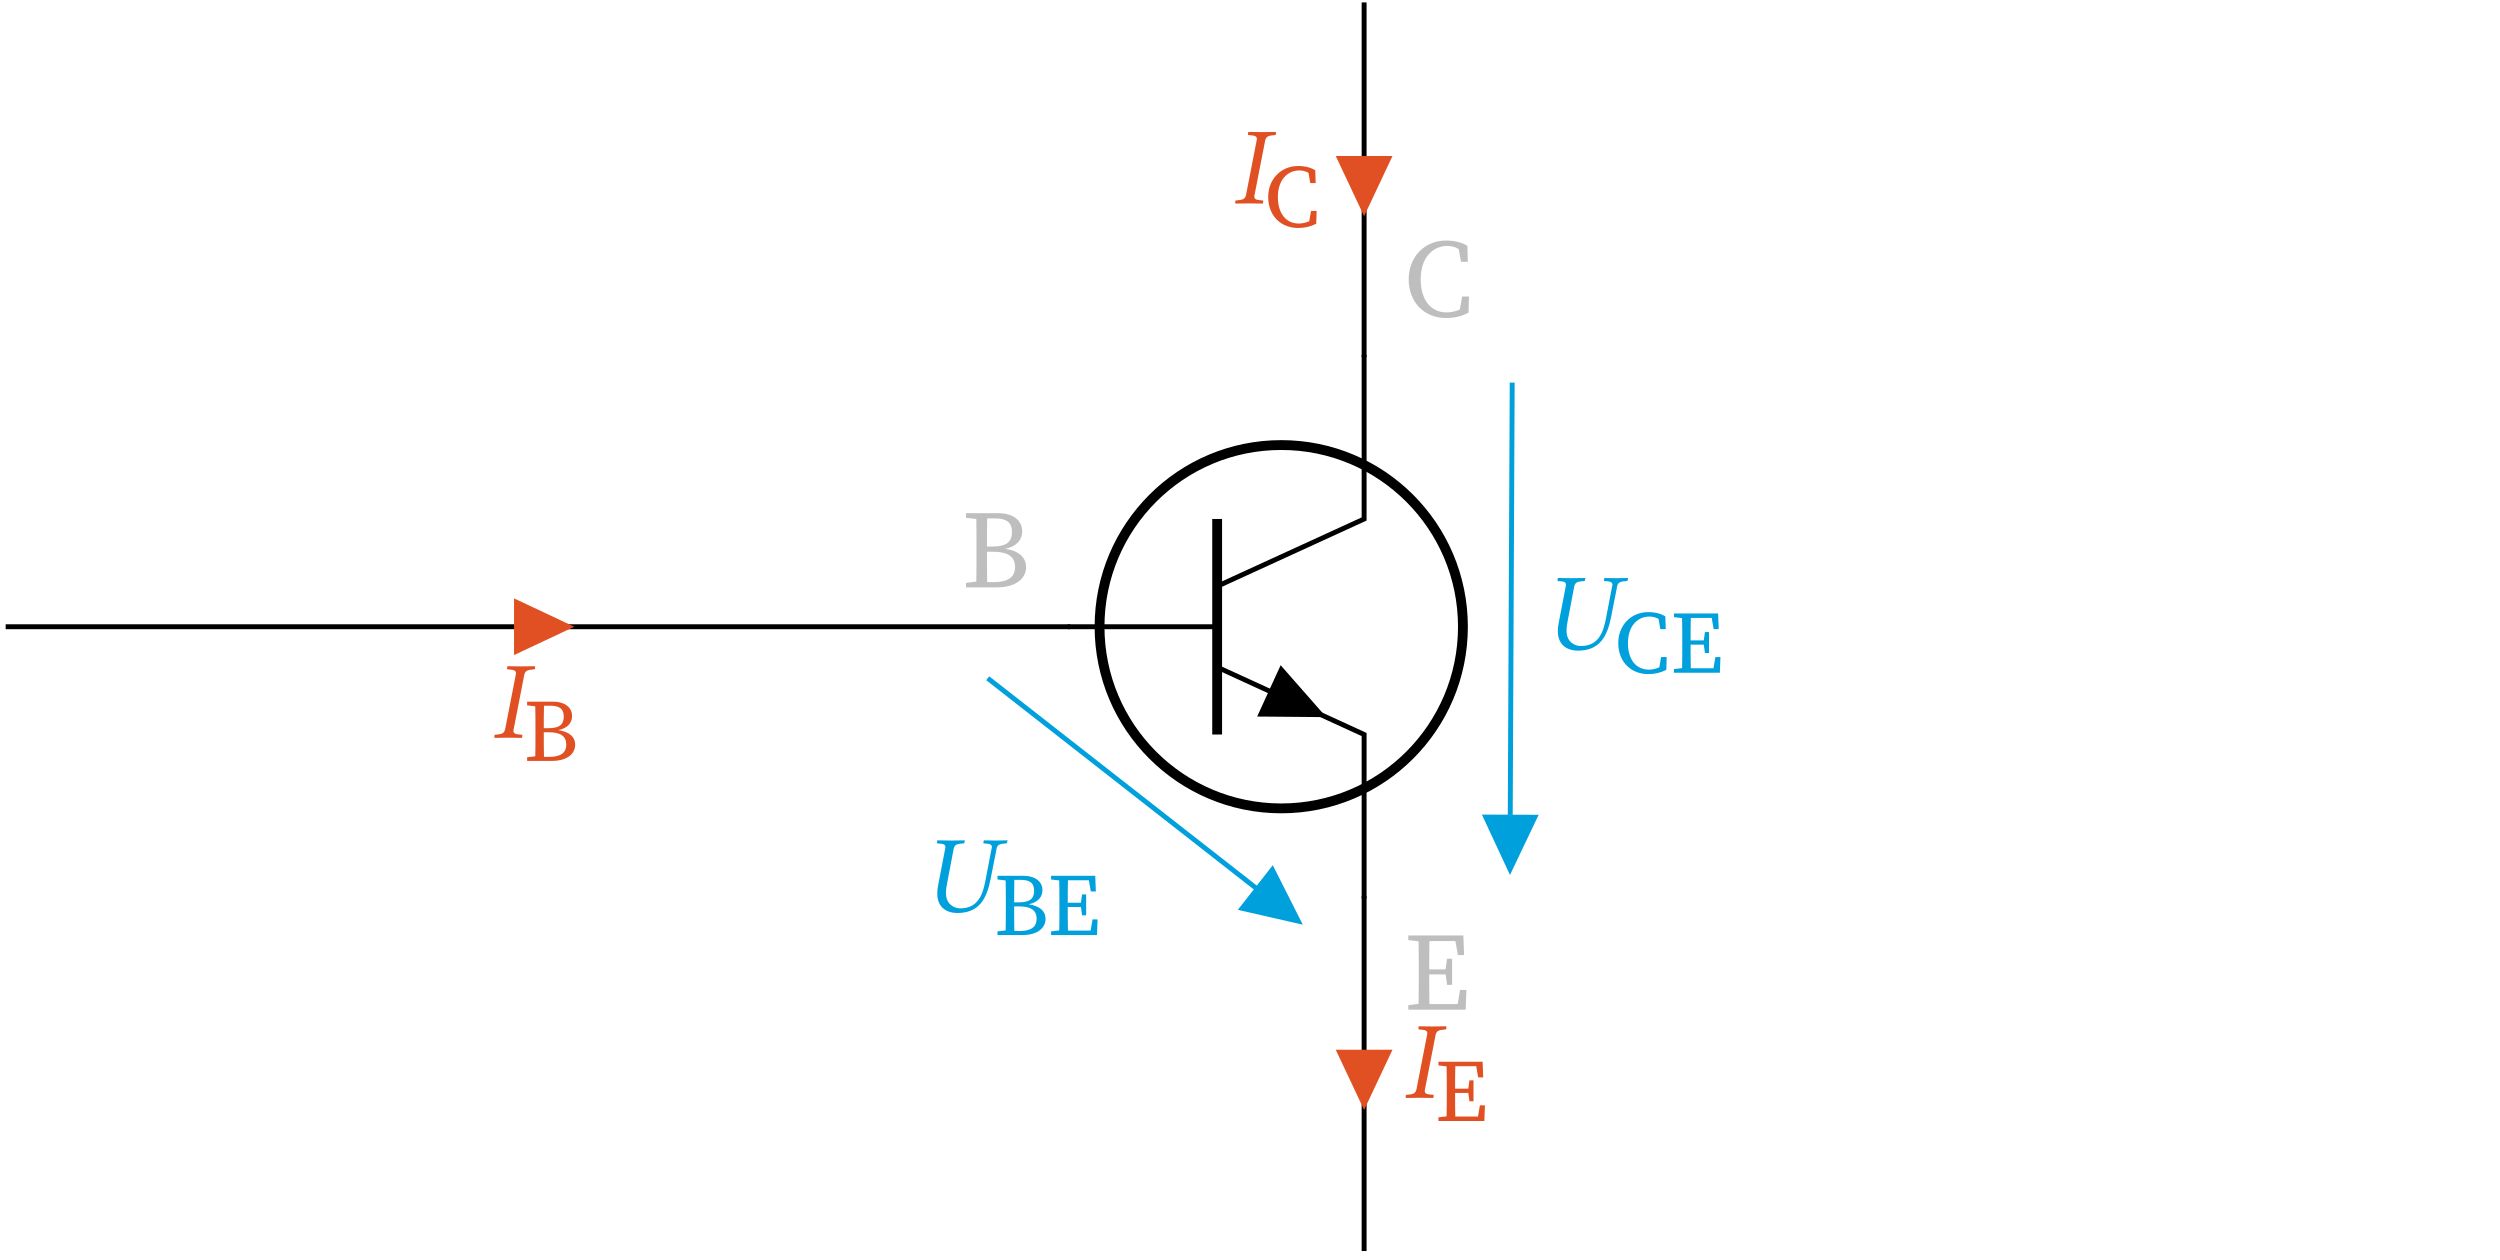
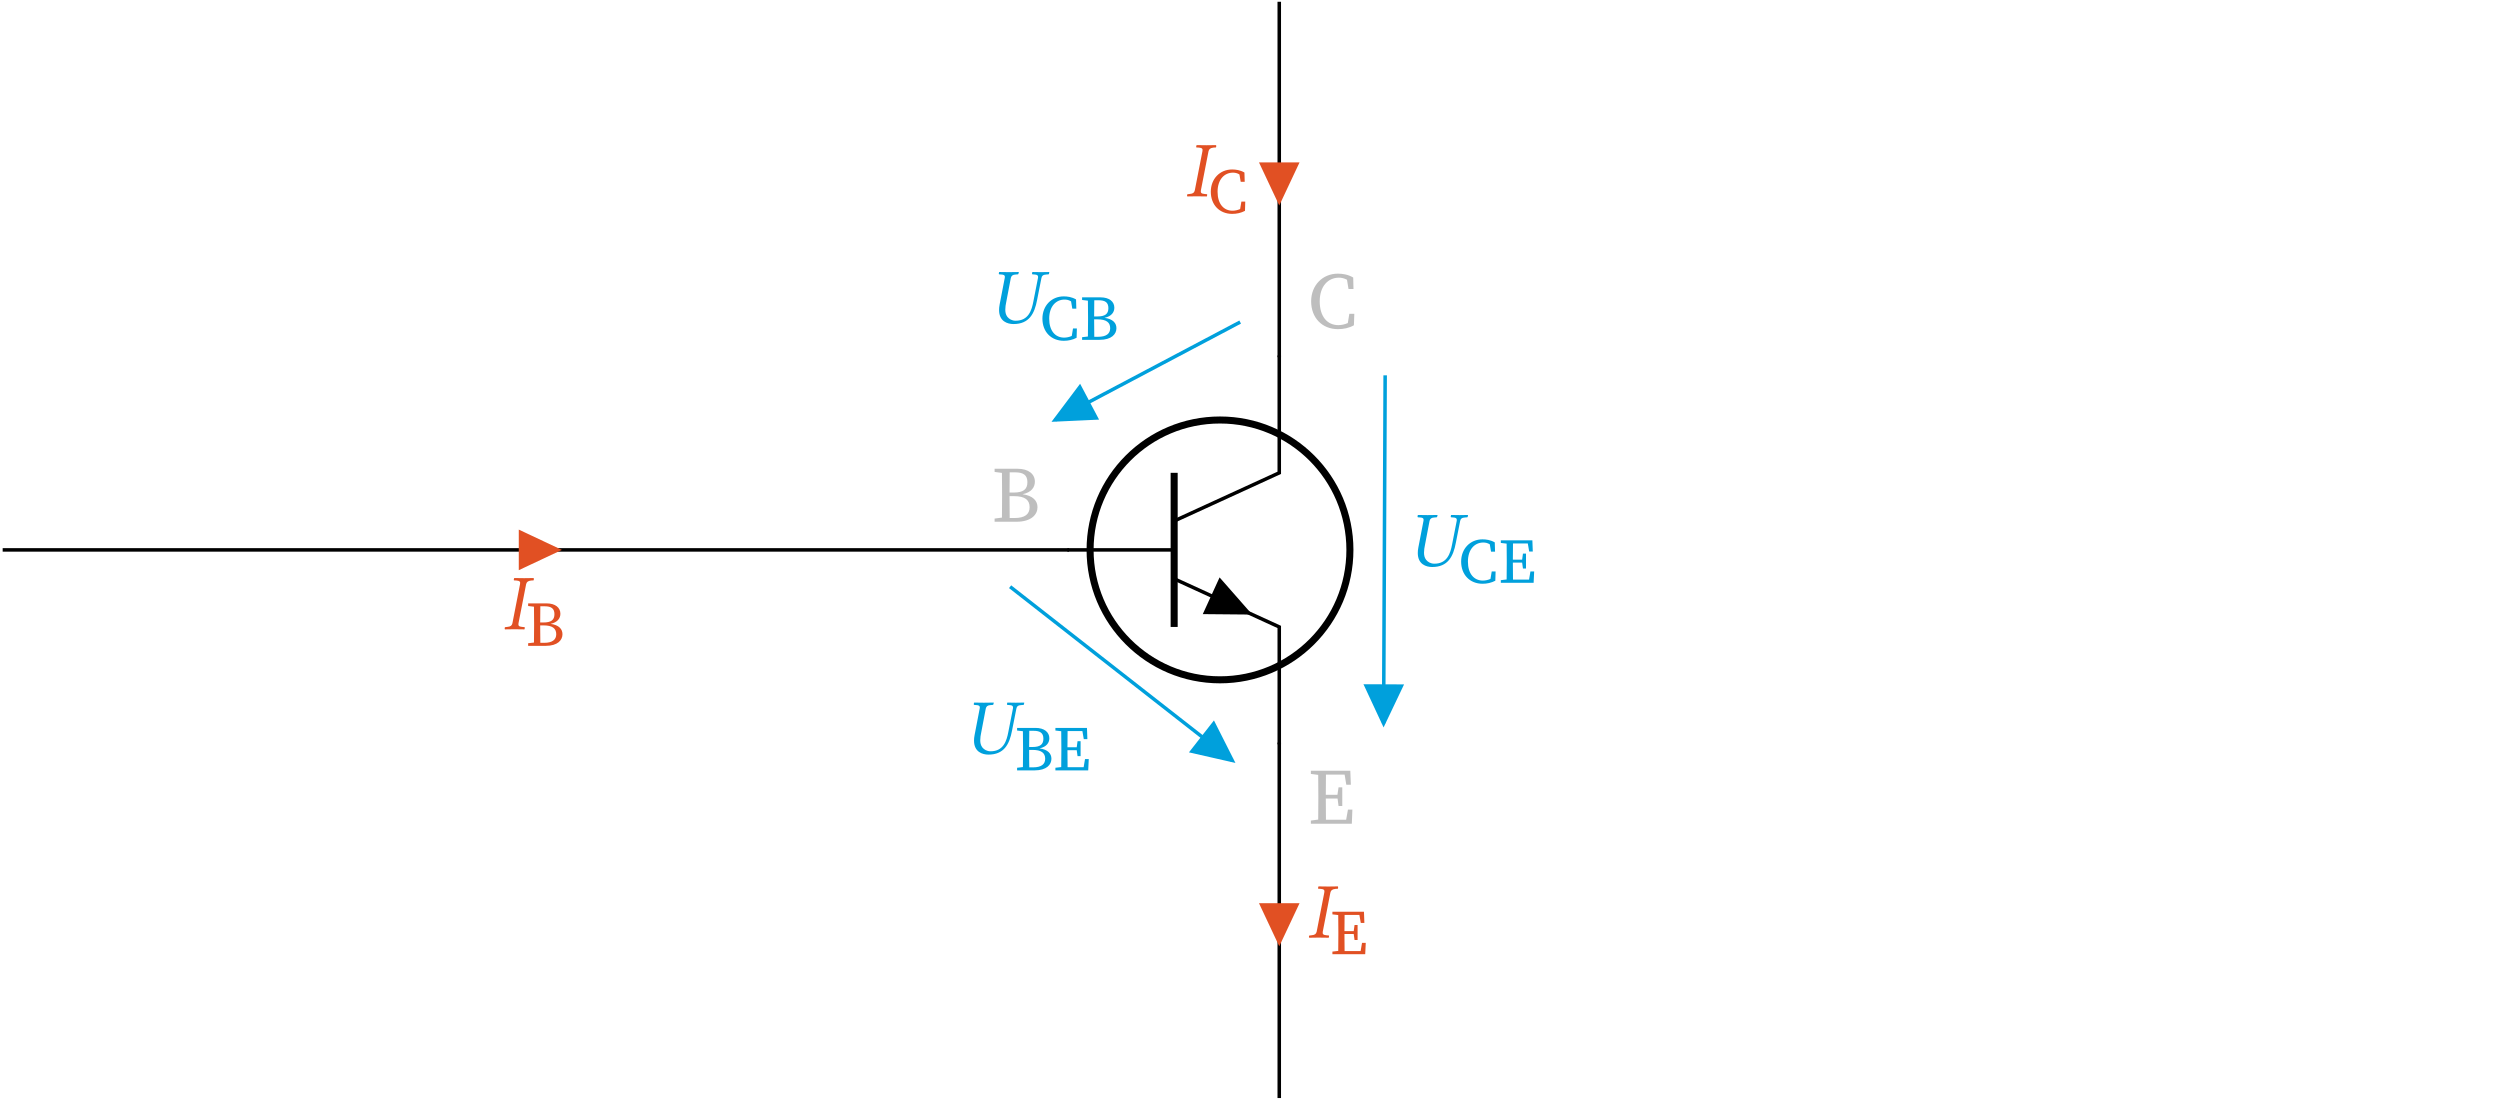
- <svg xmlns="http://www.w3.org/2000/svg" xmlns:xlink="http://www.w3.org/1999/xlink" width="201.61pt" height="101.541pt" viewBox="0 0 201.61 101.541">
+ <svg xmlns="http://www.w3.org/2000/svg" xmlns:xlink="http://www.w3.org/1999/xlink" width="282.275pt" height="124.588pt" viewBox="0 0 282.275 124.588">
  <defs>
    <g>
      <g id="glyph-0-0">
-         <path d="M 1.906 -5.078 L 1.047 -0.672 C 0.984 -0.422 0.859 -0.297 0.484 -0.266 L 0.219 -0.234 C 0.172 -0.203 0.156 -0.062 0.203 0.016 C 0.594 0.016 0.922 0 1.266 0 C 1.609 0 2 0.016 2.406 0.016 C 2.422 -0.016 2.453 -0.203 2.422 -0.234 L 2.125 -0.266 C 1.781 -0.297 1.672 -0.406 1.734 -0.672 L 2.594 -5.078 C 2.656 -5.328 2.781 -5.453 3.156 -5.484 L 3.422 -5.516 C 3.469 -5.547 3.484 -5.688 3.438 -5.766 C 3.047 -5.766 2.719 -5.75 2.375 -5.75 C 2.031 -5.75 1.625 -5.766 1.234 -5.766 C 1.219 -5.734 1.188 -5.562 1.219 -5.516 L 1.516 -5.484 C 1.859 -5.453 1.969 -5.344 1.906 -5.078 Z M 1.906 -5.078 " />
+         <path d="M 1.906 -5.078 L 1.047 -0.672 C 0.984 -0.422 0.859 -0.297 0.484 -0.266 L 0.219 -0.234 C 0.172 -0.203 0.156 -0.062 0.203 0.016 C 0.594 0.016 0.922 0 1.266 0 C 1.609 0 2.016 0.016 2.406 0.016 C 2.438 -0.016 2.453 -0.203 2.438 -0.234 L 2.125 -0.266 C 1.781 -0.297 1.688 -0.406 1.734 -0.672 L 2.594 -5.078 C 2.656 -5.328 2.781 -5.453 3.156 -5.5 L 3.438 -5.516 C 3.469 -5.562 3.484 -5.703 3.453 -5.781 C 3.047 -5.781 2.719 -5.766 2.375 -5.766 C 2.031 -5.766 1.641 -5.781 1.25 -5.781 C 1.219 -5.75 1.188 -5.562 1.219 -5.516 L 1.516 -5.5 C 1.875 -5.469 1.969 -5.359 1.906 -5.078 Z M 1.906 -5.078 " />
      </g>
      <g id="glyph-0-1">
-         <path d="M 1.812 0.094 C 3.578 0.094 4.188 -1.047 4.5 -2.625 L 4.984 -5.078 C 5.016 -5.328 5.172 -5.469 5.531 -5.5 L 5.75 -5.516 C 5.797 -5.516 5.828 -5.547 5.828 -5.578 L 5.875 -5.75 L 5.859 -5.766 C 5.453 -5.766 5.109 -5.75 4.906 -5.75 C 4.703 -5.75 4.375 -5.766 3.969 -5.766 L 3.953 -5.75 L 3.922 -5.578 C 3.906 -5.547 3.938 -5.516 3.969 -5.516 L 4.203 -5.5 C 4.484 -5.484 4.609 -5.391 4.609 -5.203 C 4.609 -5.172 4.594 -5.125 4.578 -5.078 L 4.078 -2.469 C 3.875 -1.469 3.531 -0.281 2.062 -0.281 C 1.656 -0.281 1.344 -0.469 1.141 -0.719 C 0.953 -0.969 0.906 -1.234 0.906 -1.531 C 0.906 -1.812 0.953 -2.109 1.016 -2.406 L 1.531 -5.109 C 1.594 -5.359 1.734 -5.469 2.094 -5.5 L 2.312 -5.516 C 2.359 -5.516 2.375 -5.547 2.391 -5.578 L 2.422 -5.75 L 2.406 -5.766 C 2 -5.766 1.656 -5.75 1.312 -5.75 C 0.969 -5.75 0.641 -5.766 0.234 -5.766 L 0.203 -5.75 L 0.172 -5.578 C 0.172 -5.547 0.203 -5.516 0.234 -5.516 L 0.453 -5.5 C 0.734 -5.484 0.859 -5.406 0.859 -5.219 C 0.859 -5.188 0.859 -5.141 0.844 -5.109 L 0.266 -2.109 C 0.219 -1.875 0.203 -1.672 0.203 -1.484 C 0.203 -0.203 1.156 0.094 1.812 0.094 Z M 1.812 0.094 " />
+         <path d="M 1.828 0.094 C 3.578 0.094 4.203 -1.047 4.5 -2.641 L 4.984 -5.094 C 5.031 -5.344 5.172 -5.484 5.547 -5.5 L 5.766 -5.516 C 5.812 -5.516 5.844 -5.547 5.844 -5.594 L 5.875 -5.766 L 5.859 -5.781 C 5.453 -5.781 5.109 -5.766 4.922 -5.766 C 4.719 -5.766 4.375 -5.781 3.984 -5.781 L 3.953 -5.766 L 3.922 -5.594 C 3.922 -5.547 3.953 -5.516 3.984 -5.516 L 4.203 -5.5 C 4.5 -5.484 4.609 -5.406 4.609 -5.219 C 4.609 -5.188 4.609 -5.141 4.594 -5.094 L 4.078 -2.469 C 3.891 -1.469 3.531 -0.281 2.078 -0.281 C 1.656 -0.281 1.344 -0.469 1.141 -0.719 C 0.953 -0.969 0.906 -1.25 0.906 -1.531 C 0.906 -1.812 0.953 -2.125 1.016 -2.406 L 1.531 -5.109 C 1.594 -5.359 1.734 -5.484 2.094 -5.5 L 2.312 -5.516 C 2.359 -5.516 2.391 -5.547 2.391 -5.594 L 2.438 -5.766 L 2.406 -5.781 C 2.016 -5.781 1.656 -5.766 1.312 -5.766 C 0.969 -5.766 0.641 -5.781 0.234 -5.781 L 0.203 -5.766 L 0.172 -5.594 C 0.172 -5.547 0.203 -5.516 0.234 -5.516 L 0.453 -5.5 C 0.734 -5.484 0.859 -5.422 0.859 -5.234 C 0.859 -5.188 0.859 -5.156 0.844 -5.109 L 0.266 -2.109 C 0.219 -1.875 0.203 -1.672 0.203 -1.484 C 0.203 -0.203 1.156 0.094 1.828 0.094 Z M 1.828 0.094 " />
      </g>
      <g id="glyph-1-0">
-         <path d="M 2.062 -2.312 C 3.047 -2.312 3.469 -1.969 3.469 -1.312 C 3.469 -0.672 3.031 -0.328 2.109 -0.328 L 1.672 -0.328 C 1.656 -0.938 1.656 -1.562 1.656 -2.312 Z M 2.172 -4.453 C 2.906 -4.453 3.266 -4.219 3.266 -3.578 C 3.266 -2.922 2.906 -2.641 2.031 -2.641 L 1.656 -2.641 C 1.656 -3.203 1.656 -3.828 1.672 -4.453 Z M 0.312 -4.484 L 0.969 -4.406 C 0.984 -3.797 0.984 -3.172 0.984 -2.562 L 0.984 -2.219 C 0.984 -1.594 0.984 -0.969 0.969 -0.375 L 0.312 -0.297 L 0.312 0 L 2.281 0 C 3.656 0 4.188 -0.656 4.188 -1.312 C 4.188 -1.891 3.781 -2.344 2.828 -2.484 C 3.625 -2.656 3.938 -3.109 3.938 -3.625 C 3.938 -4.297 3.375 -4.781 2.391 -4.781 L 0.312 -4.781 Z M 0.312 -4.484 " />
+         <path d="M 2.062 -2.312 C 3.047 -2.312 3.484 -1.969 3.484 -1.312 C 3.484 -0.688 3.031 -0.344 2.125 -0.344 L 1.688 -0.344 C 1.672 -0.938 1.672 -1.562 1.672 -2.312 Z M 2.172 -4.469 C 2.906 -4.469 3.281 -4.234 3.281 -3.578 C 3.281 -2.922 2.906 -2.641 2.047 -2.641 L 1.672 -2.641 C 1.672 -3.203 1.672 -3.844 1.688 -4.469 Z M 0.312 -4.5 L 0.969 -4.422 C 0.984 -3.812 0.984 -3.188 0.984 -2.562 L 0.984 -2.219 C 0.984 -1.594 0.984 -0.969 0.969 -0.375 L 0.312 -0.297 L 0.312 0 L 2.281 0 C 3.656 0 4.188 -0.656 4.188 -1.312 C 4.188 -1.891 3.797 -2.359 2.844 -2.484 C 3.641 -2.656 3.953 -3.125 3.953 -3.625 C 3.953 -4.312 3.391 -4.797 2.391 -4.797 L 0.312 -4.797 Z M 0.312 -4.5 " />
      </g>
      <g id="glyph-1-1">
-         <path d="M 2.75 0.109 C 3.266 0.109 3.75 0 4.203 -0.234 L 4.234 -1.266 L 3.781 -1.266 L 3.641 -0.438 C 3.359 -0.312 3.062 -0.25 2.797 -0.25 C 1.812 -0.25 1.109 -1 1.109 -2.391 C 1.109 -3.781 1.891 -4.531 2.844 -4.531 C 3.078 -4.531 3.312 -4.484 3.578 -4.344 L 3.719 -3.516 L 4.156 -3.516 L 4.125 -4.547 C 3.656 -4.828 3.141 -4.891 2.75 -4.891 C 1.359 -4.891 0.328 -3.828 0.328 -2.391 C 0.328 -0.922 1.312 0.109 2.75 0.109 Z M 2.75 0.109 " />
+         <path d="M 2.766 0.109 C 3.266 0.109 3.766 0 4.203 -0.234 L 4.234 -1.281 L 3.797 -1.281 L 3.656 -0.438 C 3.375 -0.312 3.062 -0.25 2.797 -0.25 C 1.812 -0.25 1.109 -1 1.109 -2.391 C 1.109 -3.797 1.891 -4.547 2.844 -4.547 C 3.078 -4.547 3.328 -4.5 3.578 -4.344 L 3.719 -3.516 L 4.172 -3.516 L 4.141 -4.562 C 3.656 -4.844 3.156 -4.906 2.75 -4.906 C 1.359 -4.906 0.344 -3.844 0.344 -2.391 C 0.344 -0.922 1.312 0.109 2.766 0.109 Z M 2.766 0.109 " />
      </g>
      <g id="glyph-1-2">
-         <path d="M 0.312 -4.484 L 0.969 -4.406 C 0.984 -3.797 0.984 -3.172 0.984 -2.562 L 0.984 -2.219 C 0.984 -1.594 0.984 -0.969 0.969 -0.375 L 0.312 -0.297 L 0.312 0 L 4.016 0 L 4.062 -1.266 L 3.656 -1.266 L 3.5 -0.359 L 1.672 -0.359 C 1.656 -0.953 1.656 -1.562 1.656 -2.266 L 2.719 -2.266 L 2.812 -1.594 L 3.141 -1.594 L 3.141 -3.281 L 2.812 -3.281 L 2.719 -2.609 L 1.656 -2.609 C 1.656 -3.188 1.656 -3.812 1.672 -4.422 L 3.359 -4.422 L 3.516 -3.516 L 3.922 -3.516 L 3.875 -4.781 L 0.312 -4.781 Z M 0.312 -4.484 " />
+         <path d="M 0.312 -4.5 L 0.969 -4.422 C 0.984 -3.812 0.984 -3.188 0.984 -2.562 L 0.984 -2.219 C 0.984 -1.594 0.984 -0.969 0.969 -0.375 L 0.312 -0.297 L 0.312 0 L 4.016 0 L 4.078 -1.281 L 3.656 -1.281 L 3.5 -0.359 L 1.688 -0.359 C 1.672 -0.953 1.672 -1.562 1.672 -2.281 L 2.719 -2.281 L 2.812 -1.609 L 3.156 -1.609 L 3.156 -3.297 L 2.812 -3.297 L 2.719 -2.609 L 1.672 -2.609 C 1.672 -3.203 1.672 -3.828 1.688 -4.438 L 3.359 -4.438 L 3.516 -3.531 L 3.922 -3.531 L 3.875 -4.797 L 0.312 -4.797 Z M 0.312 -4.5 " />
      </g>
      <g id="glyph-2-0">
-         <path d="M 0.391 -5.609 L 1.219 -5.516 C 1.234 -4.75 1.234 -3.969 1.234 -3.203 L 1.234 -2.766 C 1.234 -1.984 1.234 -1.219 1.219 -0.469 L 0.391 -0.359 L 0.391 0 L 5.016 0 L 5.078 -1.594 L 4.562 -1.594 L 4.375 -0.453 L 2.094 -0.453 C 2.078 -1.188 2.078 -1.938 2.078 -2.844 L 3.406 -2.844 L 3.516 -2 L 3.922 -2 L 3.922 -4.109 L 3.516 -4.109 L 3.391 -3.25 L 2.078 -3.25 C 2.078 -3.984 2.078 -4.766 2.094 -5.531 L 4.188 -5.531 L 4.391 -4.406 L 4.891 -4.406 L 4.828 -5.984 L 0.391 -5.984 Z M 0.391 -5.609 " />
+         <path d="M 0.391 -5.625 L 1.219 -5.516 C 1.234 -4.75 1.234 -3.984 1.234 -3.203 L 1.234 -2.766 C 1.234 -2 1.234 -1.219 1.219 -0.469 L 0.391 -0.359 L 0.391 0 L 5.016 0 L 5.078 -1.594 L 4.578 -1.594 L 4.375 -0.453 L 2.094 -0.453 C 2.078 -1.188 2.078 -1.953 2.078 -2.844 L 3.406 -2.844 L 3.516 -2 L 3.938 -2 L 3.938 -4.109 L 3.516 -4.109 L 3.391 -3.266 L 2.078 -3.266 C 2.078 -4 2.078 -4.781 2.094 -5.547 L 4.203 -5.547 L 4.391 -4.406 L 4.906 -4.406 L 4.844 -5.984 L 0.391 -5.984 Z M 0.391 -5.625 " />
      </g>
      <g id="glyph-2-1">
-         <path d="M 2.562 -2.875 C 3.797 -2.875 4.344 -2.469 4.344 -1.625 C 4.344 -0.844 3.781 -0.422 2.641 -0.422 L 2.094 -0.422 C 2.078 -1.172 2.078 -1.938 2.078 -2.875 Z M 2.719 -5.562 C 3.625 -5.562 4.094 -5.266 4.094 -4.453 C 4.094 -3.656 3.625 -3.297 2.547 -3.297 L 2.078 -3.297 C 2.078 -4 2.078 -4.797 2.094 -5.562 Z M 0.391 -5.609 L 1.219 -5.516 C 1.234 -4.75 1.234 -3.969 1.234 -3.203 L 1.234 -2.766 C 1.234 -1.984 1.234 -1.219 1.219 -0.469 L 0.391 -0.359 L 0.391 0 L 2.844 0 C 4.562 0 5.234 -0.828 5.234 -1.625 C 5.234 -2.359 4.734 -2.938 3.547 -3.109 C 4.531 -3.312 4.922 -3.891 4.922 -4.516 C 4.922 -5.375 4.219 -5.984 2.984 -5.984 L 0.391 -5.984 Z M 0.391 -5.609 " />
+         <path d="M 2.578 -2.891 C 3.812 -2.891 4.344 -2.469 4.344 -1.641 C 4.344 -0.844 3.797 -0.422 2.641 -0.422 L 2.094 -0.422 C 2.078 -1.188 2.078 -1.953 2.078 -2.891 Z M 2.719 -5.578 C 3.625 -5.578 4.094 -5.281 4.094 -4.469 C 4.094 -3.656 3.625 -3.297 2.547 -3.297 L 2.078 -3.297 C 2.078 -4 2.078 -4.797 2.094 -5.578 Z M 0.391 -5.625 L 1.219 -5.516 C 1.234 -4.75 1.234 -3.984 1.234 -3.203 L 1.234 -2.766 C 1.234 -2 1.234 -1.219 1.219 -0.469 L 0.391 -0.359 L 0.391 0 L 2.844 0 C 4.562 0 5.234 -0.828 5.234 -1.641 C 5.234 -2.359 4.734 -2.938 3.547 -3.109 C 4.547 -3.312 4.938 -3.891 4.938 -4.531 C 4.938 -5.375 4.234 -5.984 2.984 -5.984 L 0.391 -5.984 Z M 0.391 -5.625 " />
      </g>
      <g id="glyph-2-2">
-         <path d="M 3.438 0.141 C 4.078 0.141 4.688 0.016 5.25 -0.297 L 5.281 -1.594 L 4.734 -1.594 L 4.547 -0.547 C 4.203 -0.391 3.828 -0.312 3.484 -0.312 C 2.266 -0.312 1.391 -1.234 1.391 -2.984 C 1.391 -4.734 2.359 -5.672 3.547 -5.672 C 3.844 -5.672 4.141 -5.609 4.453 -5.422 L 4.641 -4.391 L 5.188 -4.391 L 5.156 -5.688 C 4.562 -6.031 3.922 -6.109 3.438 -6.109 C 1.703 -6.109 0.422 -4.797 0.422 -2.984 C 0.422 -1.156 1.641 0.141 3.438 0.141 Z M 3.438 0.141 " />
+         <path d="M 3.453 0.141 C 4.078 0.141 4.703 0.016 5.25 -0.297 L 5.297 -1.594 L 4.734 -1.594 L 4.562 -0.547 C 4.203 -0.391 3.828 -0.312 3.5 -0.312 C 2.266 -0.312 1.391 -1.25 1.391 -3 C 1.391 -4.734 2.359 -5.672 3.562 -5.672 C 3.844 -5.672 4.141 -5.609 4.469 -5.438 L 4.641 -4.391 L 5.203 -4.391 L 5.172 -5.688 C 4.562 -6.047 3.938 -6.125 3.438 -6.125 C 1.703 -6.125 0.422 -4.797 0.422 -3 C 0.422 -1.156 1.641 0.141 3.453 0.141 Z M 3.453 0.141 " />
      </g>
    </g>
    <clipPath id="clip-0">
-       <path clip-rule="nonzero" d="M 0.258 50 L 87 50 L 87 51 L 0.258 51 Z M 0.258 50 " />
+       <path clip-rule="nonzero" d="M 0.105 61 L 121 61 L 121 63 L 0.105 63 Z M 0.105 61 " />
    </clipPath>
    <clipPath id="clip-1">
-       <path clip-rule="nonzero" d="M 109 72 L 111 72 L 111 101.086 L 109 101.086 Z M 109 72 " />
+       <path clip-rule="nonzero" d="M 144 83 L 145 83 L 145 124.176 L 144 124.176 Z M 144 83 " />
    </clipPath>
  </defs>
-   <path fill="none" stroke-width="0.797" stroke-linecap="butt" stroke-linejoin="miter" stroke="rgb(0%, 0%, 0%)" stroke-opacity="1" stroke-miterlimit="10" d="M 8.005 -0.001 C 8.005 8.129 1.413 14.717 -6.713 14.717 C -14.84 14.717 -21.432 8.129 -21.432 -0.001 C -21.432 -8.128 -14.84 -14.716 -6.713 -14.716 C 1.413 -14.716 8.005 -8.128 8.005 -0.001 Z M 8.005 -0.001 " transform="matrix(0.9955, 0, 0, -0.9955, 110.0074, 50.54154)" />
-   <path fill="none" stroke-width="0.399" stroke-linecap="butt" stroke-linejoin="miter" stroke="rgb(0%, 0%, 0%)" stroke-opacity="1" stroke-miterlimit="10" d="M 0 22.027 L 0 8.729 L -11.905 3.275 " transform="matrix(0.9955, 0, 0, -0.9955, 110.0074, 50.54154)" />
-   <path fill="none" stroke-width="0.797" stroke-linecap="butt" stroke-linejoin="miter" stroke="rgb(0%, 0%, 0%)" stroke-opacity="1" stroke-miterlimit="10" d="M -11.905 8.729 L -11.905 -8.732 " transform="matrix(0.9955, 0, 0, -0.9955, 110.0074, 50.54154)" />
-   <path fill="none" stroke-width="0.399" stroke-linecap="butt" stroke-linejoin="miter" stroke="rgb(0%, 0%, 0%)" stroke-opacity="1" stroke-miterlimit="10" d="M -11.905 -3.274 L 0 -8.732 L 0 -22.026 " transform="matrix(0.9955, 0, 0, -0.9955, 110.0074, 50.54154)" />
-   <path fill-rule="nonzero" fill="rgb(0%, 0%, 0%)" fill-opacity="1" d="M 102.328 55.715 L 103.277 53.645 L 106.953 57.832 L 101.383 57.785 Z M 102.328 55.715 " />
-   <path fill="none" stroke-width="0.399" stroke-linecap="butt" stroke-linejoin="miter" stroke="rgb(0%, 0%, 0%)" stroke-opacity="1" stroke-miterlimit="10" d="M -11.905 -0.001 L -24.01 -0.001 " transform="matrix(0.9955, 0, 0, -0.9955, 110.0074, 50.54154)" />
+   <path fill="none" stroke-width="0.797" stroke-linecap="butt" stroke-linejoin="miter" stroke="rgb(0%, 0%, 0%)" stroke-opacity="1" stroke-miterlimit="10" d="M 8.003 -0.001 C 8.003 8.127 1.415 14.715 -6.714 14.715 C -14.842 14.715 -21.43 8.127 -21.43 -0.001 C -21.43 -8.13 -14.842 -14.718 -6.714 -14.718 C 1.415 -14.718 8.003 -8.13 8.003 -0.001 Z M 8.003 -0.001 " transform="matrix(0.996704, 0, 0, -0.996704, 144.4416, 62.08868)" />
+   <path fill="none" stroke-width="0.399" stroke-linecap="butt" stroke-linejoin="miter" stroke="rgb(0%, 0%, 0%)" stroke-opacity="1" stroke-miterlimit="10" d="M -0 22.025 L -0 8.731 L -11.907 3.275 " transform="matrix(0.996704, 0, 0, -0.996704, 144.4416, 62.08868)" />
+   <path fill="none" stroke-width="0.797" stroke-linecap="butt" stroke-linejoin="miter" stroke="rgb(0%, 0%, 0%)" stroke-opacity="1" stroke-miterlimit="10" d="M -11.907 8.731 L -11.907 -8.729 " transform="matrix(0.996704, 0, 0, -0.996704, 144.4416, 62.08868)" />
+   <path fill="none" stroke-width="0.399" stroke-linecap="butt" stroke-linejoin="miter" stroke="rgb(0%, 0%, 0%)" stroke-opacity="1" stroke-miterlimit="10" d="M -11.907 -3.274 L -0 -8.729 L -0 -22.027 " transform="matrix(0.996704, 0, 0, -0.996704, 144.4416, 62.08868)" />
+   <path fill-rule="nonzero" fill="rgb(0%, 0%, 0%)" fill-opacity="1" d="M 136.754 67.266 L 137.703 65.195 L 141.387 69.391 L 135.805 69.34 Z M 136.754 67.266 " />
+   <path fill="none" stroke-width="0.399" stroke-linecap="butt" stroke-linejoin="miter" stroke="rgb(0%, 0%, 0%)" stroke-opacity="1" stroke-miterlimit="10" d="M -11.907 -0.001 L -24.009 -0.001 " transform="matrix(0.996704, 0, 0, -0.996704, 144.4416, 62.08868)" />
  <g clip-path="url(#clip-0)">
-     <path fill="none" stroke-width="0.399" stroke-linecap="butt" stroke-linejoin="miter" stroke="rgb(0%, 0%, 0%)" stroke-opacity="1" stroke-miterlimit="10" d="M -23.81 -0.001 L -66.93 -0.001 M -66.93 -0.001 L -110.046 -0.001 " transform="matrix(0.9955, 0, 0, -0.9955, 110.0074, 50.54154)" />
+     <path fill="none" stroke-width="0.399" stroke-linecap="butt" stroke-linejoin="miter" stroke="rgb(0%, 0%, 0%)" stroke-opacity="1" stroke-miterlimit="10" d="M -23.813 -0.001 L -84.215 -0.001 M -84.215 -0.001 L -144.617 -0.001 " transform="matrix(0.996704, 0, 0, -0.996704, 144.4416, 62.08868)" />
  </g>
-   <path fill-rule="nonzero" fill="rgb(88.234%, 31.374%, 13.724%)" fill-opacity="1" stroke-width="0.399" stroke-linecap="butt" stroke-linejoin="miter" stroke="rgb(88.234%, 31.374%, 13.724%)" stroke-opacity="1" stroke-miterlimit="10" d="M -68.664 -0.001 L -68.664 -1.983 L -64.45 -0.001 L -68.664 1.984 Z M -68.664 -0.001 " transform="matrix(0.9955, 0, 0, -0.9955, 110.0074, 50.54154)" />
+   <path fill-rule="nonzero" fill="rgb(88.234%, 31.374%, 13.724%)" fill-opacity="1" stroke-width="0.399" stroke-linecap="butt" stroke-linejoin="miter" stroke="rgb(88.234%, 31.374%, 13.724%)" stroke-opacity="1" stroke-miterlimit="10" d="M -85.951 -0.001 L -85.951 -1.984 L -81.734 -0.001 L -85.951 1.986 Z M -85.951 -0.001 " transform="matrix(0.996704, 0, 0, -0.996704, 144.4416, 62.08868)" />
  <g fill="rgb(88.234%, 31.374%, 13.724%)" fill-opacity="1">
-     <use xlink:href="#glyph-0-0" x="39.688" y="59.49" />
+     <use xlink:href="#glyph-0-0" x="56.809" y="71.048" />
  </g>
  <g fill="rgb(88.234%, 31.374%, 13.724%)" fill-opacity="1">
-     <use xlink:href="#glyph-1-0" x="42.197" y="61.365" />
+     <use xlink:href="#glyph-1-0" x="59.321" y="72.925" />
  </g>
-   <path fill="none" stroke-width="0.399" stroke-linecap="butt" stroke-linejoin="miter" stroke="rgb(0%, 0%, 0%)" stroke-opacity="1" stroke-miterlimit="10" d="M 0 21.827 L 0 36.201 M 0 36.201 L 0 50.574 " transform="matrix(0.9955, 0, 0, -0.9955, 110.0074, 50.54154)" />
-   <path fill-rule="nonzero" fill="rgb(88.234%, 31.374%, 13.724%)" fill-opacity="1" stroke-width="0.399" stroke-linecap="butt" stroke-linejoin="miter" stroke="rgb(88.234%, 31.374%, 13.724%)" stroke-opacity="1" stroke-miterlimit="10" d="M 0 37.935 L -1.985 37.935 L 0 33.721 L 1.986 37.935 Z M 0 37.935 " transform="matrix(0.9955, 0, 0, -0.9955, 110.0074, 50.54154)" />
+   <path fill="none" stroke-width="0.399" stroke-linecap="butt" stroke-linejoin="miter" stroke="rgb(0%, 0%, 0%)" stroke-opacity="1" stroke-miterlimit="10" d="M -0 21.829 L -0 41.961 M -0 41.961 L -0 62.094 " transform="matrix(0.996704, 0, 0, -0.996704, 144.4416, 62.08868)" />
+   <path fill-rule="nonzero" fill="rgb(88.234%, 31.374%, 13.724%)" fill-opacity="1" stroke-width="0.399" stroke-linecap="butt" stroke-linejoin="miter" stroke="rgb(88.234%, 31.374%, 13.724%)" stroke-opacity="1" stroke-miterlimit="10" d="M -0 43.698 L -1.983 43.698 L -0 39.481 L 1.983 43.698 Z M -0 43.698 " transform="matrix(0.996704, 0, 0, -0.996704, 144.4416, 62.08868)" />
  <g fill="rgb(88.234%, 31.374%, 13.724%)" fill-opacity="1">
-     <use xlink:href="#glyph-0-0" x="99.436" y="16.403" />
+     <use xlink:href="#glyph-0-0" x="133.858" y="22.165" />
  </g>
  <g fill="rgb(88.234%, 31.374%, 13.724%)" fill-opacity="1">
-     <use xlink:href="#glyph-1-1" x="101.944" y="18.277" />
+     <use xlink:href="#glyph-1-1" x="136.368" y="24.041" />
  </g>
  <g clip-path="url(#clip-1)">
-     <path fill="none" stroke-width="0.399" stroke-linecap="butt" stroke-linejoin="miter" stroke="rgb(0%, 0%, 0%)" stroke-opacity="1" stroke-miterlimit="10" d="M 0 -21.826 L 0 -36.199 M 0 -36.199 L 0 -50.573 " transform="matrix(0.9955, 0, 0, -0.9955, 110.0074, 50.54154)" />
+     <path fill="none" stroke-width="0.399" stroke-linecap="butt" stroke-linejoin="miter" stroke="rgb(0%, 0%, 0%)" stroke-opacity="1" stroke-miterlimit="10" d="M -0 -21.827 L -0 -41.96 M -0 -41.96 L -0 -62.096 " transform="matrix(0.996704, 0, 0, -0.996704, 144.4416, 62.08868)" />
  </g>
-   <path fill-rule="nonzero" fill="rgb(88.234%, 31.374%, 13.724%)" fill-opacity="1" stroke-width="0.399" stroke-linecap="butt" stroke-linejoin="miter" stroke="rgb(88.234%, 31.374%, 13.724%)" stroke-opacity="1" stroke-miterlimit="10" d="M 0 -34.465 L -1.985 -34.465 L 0 -38.679 L 1.986 -34.465 Z M 0 -34.465 " transform="matrix(0.9955, 0, 0, -0.9955, 110.0074, 50.54154)" />
+   <path fill-rule="nonzero" fill="rgb(88.234%, 31.374%, 13.724%)" fill-opacity="1" stroke-width="0.399" stroke-linecap="butt" stroke-linejoin="miter" stroke="rgb(88.234%, 31.374%, 13.724%)" stroke-opacity="1" stroke-miterlimit="10" d="M -0 -40.224 L -1.983 -40.224 L -0 -44.441 L 1.983 -40.224 Z M -0 -40.224 " transform="matrix(0.996704, 0, 0, -0.996704, 144.4416, 62.08868)" />
  <g fill="rgb(88.234%, 31.374%, 13.724%)" fill-opacity="1">
-     <use xlink:href="#glyph-0-0" x="113.181" y="88.529" />
+     <use xlink:href="#glyph-0-0" x="147.619" y="105.864" />
  </g>
  <g fill="rgb(88.234%, 31.374%, 13.724%)" fill-opacity="1">
-     <use xlink:href="#glyph-1-2" x="115.689" y="90.403" />
+     <use xlink:href="#glyph-1-2" x="150.13" y="107.741" />
  </g>
  <g fill="rgb(74.509%, 74.509%, 74.509%)" fill-opacity="1">
-     <use xlink:href="#glyph-2-0" x="113.181" y="81.424" />
+     <use xlink:href="#glyph-2-0" x="147.619" y="93.008" />
  </g>
  <g fill="rgb(74.509%, 74.509%, 74.509%)" fill-opacity="1">
-     <use xlink:href="#glyph-2-1" x="77.515" y="47.369" />
+     <use xlink:href="#glyph-2-1" x="111.91" y="58.911" />
  </g>
  <g fill="rgb(74.509%, 74.509%, 74.509%)" fill-opacity="1">
-     <use xlink:href="#glyph-2-2" x="113.181" y="25.506" />
+     <use xlink:href="#glyph-2-2" x="147.619" y="37.023" />
  </g>
-   <path fill="none" stroke-width="0.399" stroke-linecap="butt" stroke-linejoin="miter" stroke="rgb(0%, 62.746%, 86.275%)" stroke-opacity="1" stroke-miterlimit="10" d="M -30.492 -4.173 L -5.336 -23.847 " transform="matrix(0.9955, 0, 0, -0.9955, 110.0074, 50.54154)" />
-   <path fill-rule="nonzero" fill="rgb(0%, 62.746%, 86.275%)" fill-opacity="1" stroke-width="0.399" stroke-linecap="butt" stroke-linejoin="miter" stroke="rgb(0%, 62.746%, 86.275%)" stroke-opacity="1" stroke-miterlimit="10" d="M -8.656 -21.249 L -9.88 -22.811 L -5.336 -23.847 L -7.435 -19.688 Z M -8.656 -21.249 " transform="matrix(0.9955, 0, 0, -0.9955, 110.0074, 50.54154)" />
+   <path fill="none" stroke-width="0.399" stroke-linecap="butt" stroke-linejoin="miter" stroke="rgb(0%, 62.746%, 86.275%)" stroke-opacity="1" stroke-miterlimit="10" d="M -30.491 -4.171 L -5.334 -23.845 " transform="matrix(0.996704, 0, 0, -0.996704, 144.4416, 62.08868)" />
+   <path fill-rule="nonzero" fill="rgb(0%, 62.746%, 86.275%)" fill-opacity="1" stroke-width="0.399" stroke-linecap="butt" stroke-linejoin="miter" stroke="rgb(0%, 62.746%, 86.275%)" stroke-opacity="1" stroke-miterlimit="10" d="M -8.658 -21.247 L -9.88 -22.811 L -5.334 -23.845 L -7.435 -19.687 Z M -8.658 -21.247 " transform="matrix(0.996704, 0, 0, -0.996704, 144.4416, 62.08868)" />
  <g fill="rgb(0%, 62.746%, 86.275%)" fill-opacity="1">
-     <use xlink:href="#glyph-0-1" x="75.382" y="73.535" />
+     <use xlink:href="#glyph-0-1" x="109.774" y="85.109" />
  </g>
  <g fill="rgb(0%, 62.746%, 86.275%)" fill-opacity="1">
-     <use xlink:href="#glyph-1-0" x="80.13" y="75.409" />
+     <use xlink:href="#glyph-1-0" x="114.528" y="86.985" />
  </g>
  <g fill="rgb(0%, 62.746%, 86.275%)" fill-opacity="1">
-     <use xlink:href="#glyph-1-2" x="84.451" y="75.409" />
+     <use xlink:href="#glyph-1-2" x="118.854" y="86.985" />
  </g>
-   <path fill="none" stroke-width="0.399" stroke-linecap="butt" stroke-linejoin="miter" stroke="rgb(0%, 62.746%, 86.275%)" stroke-opacity="1" stroke-miterlimit="10" d="M 11.996 19.775 L 11.819 -19.641 " transform="matrix(0.9955, 0, 0, -0.9955, 110.0074, 50.54154)" />
-   <path fill-rule="nonzero" fill="rgb(0%, 62.746%, 86.275%)" fill-opacity="1" stroke-width="0.399" stroke-linecap="butt" stroke-linejoin="miter" stroke="rgb(0%, 62.746%, 86.275%)" stroke-opacity="1" stroke-miterlimit="10" d="M 11.839 -15.426 L 9.853 -15.418 L 11.819 -19.641 L 13.824 -15.434 Z M 11.839 -15.426 " transform="matrix(0.9955, 0, 0, -0.9955, 110.0074, 50.54154)" />
+   <path fill="none" stroke-width="0.399" stroke-linecap="butt" stroke-linejoin="miter" stroke="rgb(0%, 62.746%, 86.275%)" stroke-opacity="1" stroke-miterlimit="10" d="M 11.996 19.775 L 11.82 -19.644 " transform="matrix(0.996704, 0, 0, -0.996704, 144.4416, 62.08868)" />
+   <path fill-rule="nonzero" fill="rgb(0%, 62.746%, 86.275%)" fill-opacity="1" stroke-width="0.399" stroke-linecap="butt" stroke-linejoin="miter" stroke="rgb(0%, 62.746%, 86.275%)" stroke-opacity="1" stroke-miterlimit="10" d="M 11.84 -15.427 L 9.853 -15.419 L 11.82 -19.644 L 13.823 -15.435 Z M 11.84 -15.427 " transform="matrix(0.996704, 0, 0, -0.996704, 144.4416, 62.08868)" />
  <g fill="rgb(0%, 62.746%, 86.275%)" fill-opacity="1">
-     <use xlink:href="#glyph-0-1" x="125.427" y="52.378" />
+     <use xlink:href="#glyph-0-1" x="159.88" y="63.927" />
  </g>
  <g fill="rgb(0%, 62.746%, 86.275%)" fill-opacity="1">
-     <use xlink:href="#glyph-1-1" x="130.175" y="54.253" />
-     <use xlink:href="#glyph-1-2" x="134.681" y="54.253" />
+     <use xlink:href="#glyph-1-1" x="164.634" y="65.803" />
+     <use xlink:href="#glyph-1-2" x="169.145" y="65.803" />
+   </g>
+   <path fill="none" stroke-width="0.399" stroke-linecap="butt" stroke-linejoin="miter" stroke="rgb(0%, 62.746%, 86.275%)" stroke-opacity="1" stroke-miterlimit="10" d="M -4.429 25.81 L -25.389 14.727 " transform="matrix(0.996704, 0, 0, -0.996704, 144.4416, 62.08868)" />
+   <path fill-rule="nonzero" fill="rgb(0%, 62.746%, 86.275%)" fill-opacity="1" stroke-width="0.399" stroke-linecap="butt" stroke-linejoin="miter" stroke="rgb(0%, 62.746%, 86.275%)" stroke-opacity="1" stroke-miterlimit="10" d="M -21.661 16.694 L -22.59 18.45 L -25.389 14.727 L -20.736 14.943 Z M -21.661 16.694 " transform="matrix(0.996704, 0, 0, -0.996704, 144.4416, 62.08868)" />
+   <g fill="rgb(0%, 62.746%, 86.275%)" fill-opacity="1">
+     <use xlink:href="#glyph-0-1" x="112.602" y="36.494" />
+   </g>
+   <g fill="rgb(0%, 62.746%, 86.275%)" fill-opacity="1">
+     <use xlink:href="#glyph-1-1" x="117.356" y="38.371" />
+     <use xlink:href="#glyph-1-0" x="121.867" y="38.371" />
  </g>
</svg>
